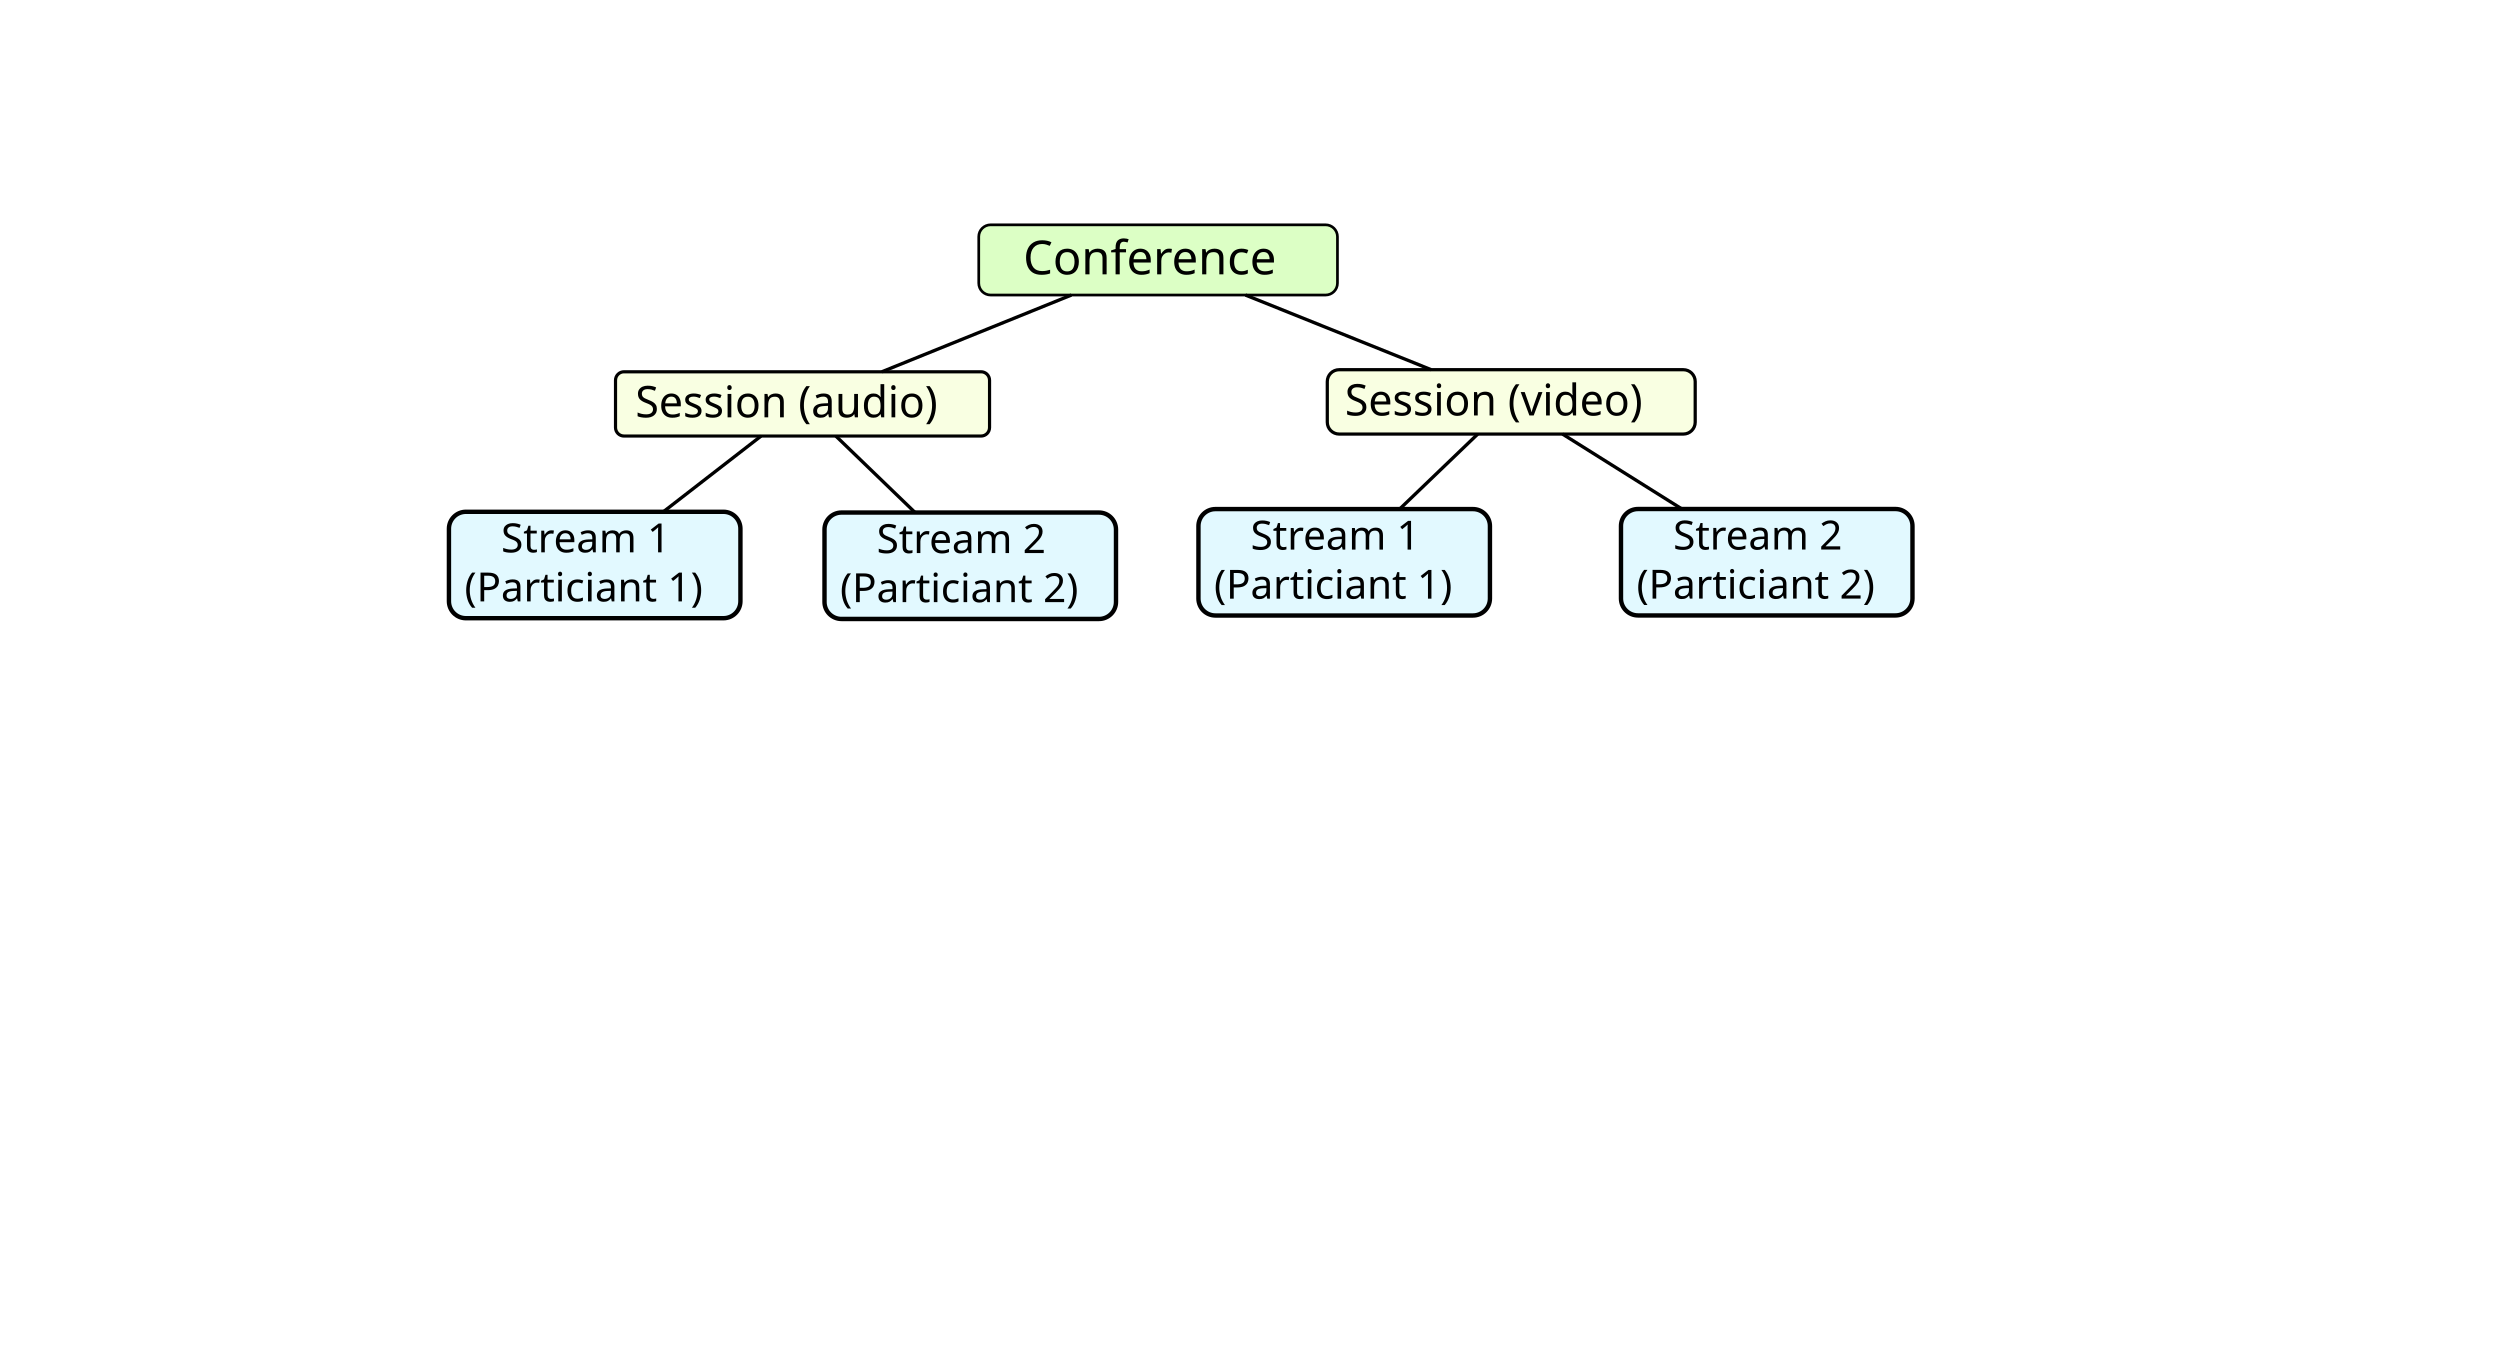
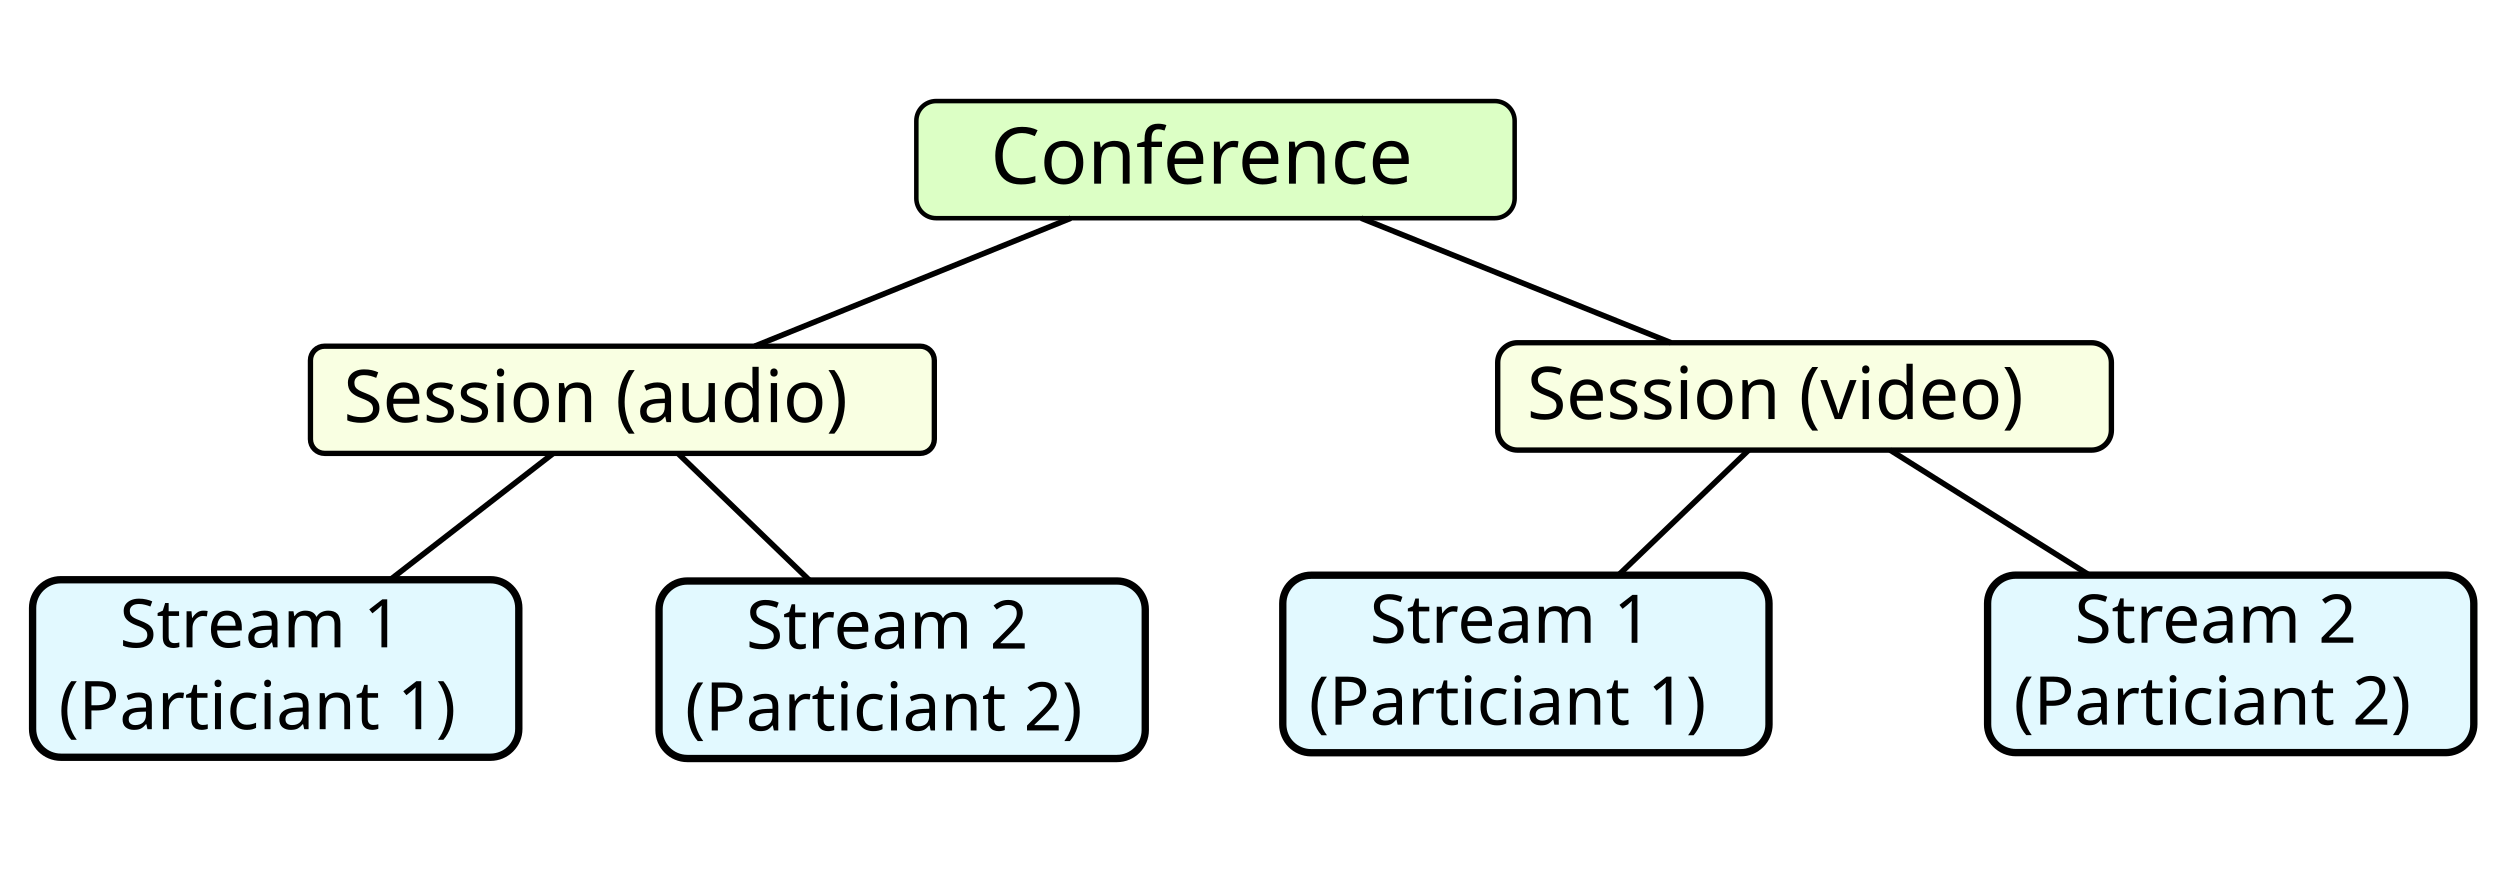
- <svg xmlns="http://www.w3.org/2000/svg" width="744.094" height="400.36" id="svg6256" version="1.1">
+ <svg xmlns="http://www.w3.org/2000/svg" width="446.094" height="156.36" id="svg6256" version="1.1">
  <defs id="defs6258" />
-   <g id="layer1" transform="translate(0,-652.0022)">
-     <rect style="fill:#ccffaa;fill-opacity:0.682;stroke:#000000;stroke-width:0.808;stroke-miterlimit:4;stroke-opacity:1;stroke-dasharray:none" id="rect6283" width="106.763" height="20.9" x="291.313" y="718.916" ry="3.536" />
-     <text xml:space="preserve" style="font-size:14px;font-style:normal;font-weight:normal;line-height:125%;letter-spacing:0px;word-spacing:0px;fill:#000000;fill-opacity:1;stroke:none;font-family:Sans" x="304.541" y="733.659" id="text6285">
-       <tspan id="tspan6287" x="304.541" y="733.659">Conference</tspan>
+   <g id="layer1" transform="translate(0,-896.0025)">
+     <rect style="fill:#ccffaa;fill-opacity:0.682;stroke:#000000;stroke-width:0.808;stroke-miterlimit:4;stroke-opacity:1;stroke-dasharray:none" id="rect6283" width="106.763" height="20.9" x="163.508" y="914.035" ry="3.536" />
+     <text xml:space="preserve" style="font-size:14px;font-style:normal;font-weight:normal;line-height:125%;letter-spacing:0px;word-spacing:0px;fill:#000000;fill-opacity:1;stroke:none;font-family:Sans" x="176.736" y="928.778" id="text6285">
+       <tspan id="tspan6287" x="176.736" y="928.778">Conference</tspan>
    </text>
-     <rect style="fill:#f6ffd5;fill-opacity:0.682;stroke:#000000;stroke-width:0.949;stroke-miterlimit:4;stroke-opacity:1;stroke-dasharray:none" id="rect6298" width="111.325" height="19.128" x="183.201" y="762.656" ry="2.525" rx="2.525" />
-     <text xml:space="preserve" style="font-size:13.85px;font-style:normal;font-weight:normal;line-height:125%;letter-spacing:0px;word-spacing:0px;fill:#000000;fill-opacity:1;stroke:none;font-family:Sans" x="191.174" y="767.88" id="text6300" transform="scale(0.989272,1.010844)">
-       <tspan id="tspan6302" x="191.174" y="767.88" style="font-size:12.861px">Session (audio)</tspan>
+     <rect style="fill:#f6ffd5;fill-opacity:0.682;stroke:#000000;stroke-width:0.949;stroke-miterlimit:4;stroke-opacity:1;stroke-dasharray:none" id="rect6298" width="111.325" height="19.128" x="55.396" y="957.775" ry="2.525" rx="2.525" />
+     <text xml:space="preserve" style="font-size:13.85px;font-style:normal;font-weight:normal;line-height:125%;letter-spacing:0px;word-spacing:0px;fill:#000000;fill-opacity:1;stroke:none;font-family:Sans" x="61.983" y="960.906" id="text6300" transform="scale(0.989272,1.010844)">
+       <tspan id="tspan6302" x="61.983" y="960.906" style="font-size:12.861px">Session (audio)</tspan>
    </text>
-     <rect style="fill:#f6ffd5;fill-opacity:0.682;stroke:#000000;stroke-width:0.961;stroke-miterlimit:4;stroke-opacity:1;stroke-dasharray:none" id="rect6304" width="109.505" height="19.157" x="395.051" y="762.04" ry="3.536" />
-     <text xml:space="preserve" style="font-size:13.85px;font-style:normal;font-weight:normal;line-height:125%;letter-spacing:0px;word-spacing:0px;fill:#000000;fill-opacity:1;stroke:none;font-family:Sans" x="404.643" y="767.341" id="text6300-1" transform="scale(0.989272,1.010844)">
-       <tspan id="tspan6302-7" x="404.643" y="767.341" style="font-size:12.861px">Session (video)</tspan>
+     <rect style="fill:#f6ffd5;fill-opacity:0.682;stroke:#000000;stroke-width:0.961;stroke-miterlimit:4;stroke-opacity:1;stroke-dasharray:none" id="rect6304" width="109.505" height="19.157" x="267.246" y="957.16" ry="3.536" />
+     <text xml:space="preserve" style="font-size:13.85px;font-style:normal;font-weight:normal;line-height:125%;letter-spacing:0px;word-spacing:0px;fill:#000000;fill-opacity:1;stroke:none;font-family:Sans" x="275.452" y="960.366" id="text6300-1" transform="scale(0.989272,1.010844)">
+       <tspan id="tspan6302-7" x="275.452" y="960.366" style="font-size:12.861px">Session (video)</tspan>
    </text>
-     <rect style="fill:#d5f6ff;fill-opacity:0.682;stroke:#000000;stroke-width:1.311;stroke-miterlimit:4;stroke-opacity:1;stroke-dasharray:none" id="rect6327" width="86.76" height="31.675" x="133.619" y="804.329" ry="5.051" rx="5.051" />
-     <text xml:space="preserve" style="font-size:14px;font-style:normal;font-weight:normal;line-height:125%;letter-spacing:0px;word-spacing:0px;fill:#000000;fill-opacity:1;stroke:none;font-family:Sans" x="149.157" y="816.393" id="text6329">
-       <tspan id="tspan6331" x="149.157" y="816.393" style="font-size:12px">Stream 1</tspan>
+     <rect style="fill:#d5f6ff;fill-opacity:0.682;stroke:#000000;stroke-width:1.311;stroke-miterlimit:4;stroke-opacity:1;stroke-dasharray:none" id="rect6327" width="86.76" height="31.675" x="5.814" y="999.448" ry="5.051" rx="5.051" />
+     <text xml:space="preserve" style="font-size:14px;font-style:normal;font-weight:normal;line-height:125%;letter-spacing:0px;word-spacing:0px;fill:#000000;fill-opacity:1;stroke:none;font-family:Sans" x="21.353" y="1011.512" id="text6329">
+       <tspan id="tspan6331" x="21.353" y="1011.512" style="font-size:12px">Stream 1</tspan>
    </text>
-     <text xml:space="preserve" style="font-size:14px;font-style:normal;font-weight:normal;line-height:125%;letter-spacing:0px;word-spacing:0px;fill:#000000;fill-opacity:1;stroke:none;font-family:Sans" x="138.269" y="830.999" id="text6333">
-       <tspan id="tspan6335" x="138.269" y="830.999" style="font-size:12px">(Particiant 1)</tspan>
+     <text xml:space="preserve" style="font-size:14px;font-style:normal;font-weight:normal;line-height:125%;letter-spacing:0px;word-spacing:0px;fill:#000000;fill-opacity:1;stroke:none;font-family:Sans" x="10.464" y="1026.119" id="text6333">
+       <tspan id="tspan6335" x="10.464" y="1026.119" style="font-size:12px">(Particiant 1)</tspan>
    </text>
-     <rect style="fill:#d5f6ff;fill-opacity:0.682;stroke:#000000;stroke-width:1.311;stroke-miterlimit:4;stroke-opacity:1;stroke-dasharray:none" id="rect6327-4" width="86.76" height="31.675" x="245.402" y="804.555" ry="5.051" rx="5.051" />
-     <text xml:space="preserve" style="font-size:14px;font-style:normal;font-weight:normal;line-height:125%;letter-spacing:0px;word-spacing:0px;fill:#000000;fill-opacity:1;stroke:none;font-family:Sans" x="260.94" y="816.619" id="text6329-6">
-       <tspan id="tspan6331-6" x="260.94" y="816.619" style="font-size:12px">Stream 2</tspan>
+     <rect style="fill:#d5f6ff;fill-opacity:0.682;stroke:#000000;stroke-width:1.311;stroke-miterlimit:4;stroke-opacity:1;stroke-dasharray:none" id="rect6327-4" width="86.76" height="31.675" x="117.597" y="999.674" ry="5.051" rx="5.051" />
+     <text xml:space="preserve" style="font-size:14px;font-style:normal;font-weight:normal;line-height:125%;letter-spacing:0px;word-spacing:0px;fill:#000000;fill-opacity:1;stroke:none;font-family:Sans" x="133.136" y="1011.738" id="text6329-6">
+       <tspan id="tspan6331-6" x="133.136" y="1011.738" style="font-size:12px">Stream 2</tspan>
    </text>
-     <text xml:space="preserve" style="font-size:14px;font-style:normal;font-weight:normal;line-height:125%;letter-spacing:0px;word-spacing:0px;fill:#000000;fill-opacity:1;stroke:none;font-family:Sans" x="250.052" y="831.225" id="text6333-0">
-       <tspan id="tspan6335-2" x="250.052" y="831.225" style="font-size:12px">(Particiant 2)</tspan>
+     <text xml:space="preserve" style="font-size:14px;font-style:normal;font-weight:normal;line-height:125%;letter-spacing:0px;word-spacing:0px;fill:#000000;fill-opacity:1;stroke:none;font-family:Sans" x="122.247" y="1026.345" id="text6333-0">
+       <tspan id="tspan6335-2" x="122.247" y="1026.345" style="font-size:12px">(Particiant 2)</tspan>
    </text>
-     <rect style="fill:#d5f6ff;fill-opacity:0.682;stroke:#000000;stroke-width:1.311;stroke-miterlimit:4;stroke-opacity:1;stroke-dasharray:none" id="rect6327-4-5" width="86.76" height="31.675" x="356.701" y="803.524" ry="5.051" rx="5.051" />
-     <text xml:space="preserve" style="font-size:14px;font-style:normal;font-weight:normal;line-height:125%;letter-spacing:0px;word-spacing:0px;fill:#000000;fill-opacity:1;stroke:none;font-family:Sans" x="372.24" y="815.588" id="text6329-6-8">
-       <tspan id="tspan6331-6-9" x="372.24" y="815.588" style="font-size:12px">Stream 1</tspan>
+     <rect style="fill:#d5f6ff;fill-opacity:0.682;stroke:#000000;stroke-width:1.311;stroke-miterlimit:4;stroke-opacity:1;stroke-dasharray:none" id="rect6327-4-5" width="86.76" height="31.675" x="228.897" y="998.644" ry="5.051" rx="5.051" />
+     <text xml:space="preserve" style="font-size:14px;font-style:normal;font-weight:normal;line-height:125%;letter-spacing:0px;word-spacing:0px;fill:#000000;fill-opacity:1;stroke:none;font-family:Sans" x="244.435" y="1010.708" id="text6329-6-8">
+       <tspan id="tspan6331-6-9" x="244.435" y="1010.708" style="font-size:12px">Stream 1</tspan>
    </text>
-     <text xml:space="preserve" style="font-size:14px;font-style:normal;font-weight:normal;line-height:125%;letter-spacing:0px;word-spacing:0px;fill:#000000;fill-opacity:1;stroke:none;font-family:Sans" x="361.351" y="830.195" id="text6333-0-5">
-       <tspan id="tspan6335-2-0" x="361.351" y="830.195" style="font-size:12px">(Particiant 1)</tspan>
+     <text xml:space="preserve" style="font-size:14px;font-style:normal;font-weight:normal;line-height:125%;letter-spacing:0px;word-spacing:0px;fill:#000000;fill-opacity:1;stroke:none;font-family:Sans" x="233.547" y="1025.314" id="text6333-0-5">
+       <tspan id="tspan6335-2-0" x="233.547" y="1025.314" style="font-size:12px">(Particiant 1)</tspan>
    </text>
-     <rect style="fill:#d5f6ff;fill-opacity:0.682;stroke:#000000;stroke-width:1.311;stroke-miterlimit:4;stroke-opacity:1;stroke-dasharray:none" id="rect6327-4-6" width="86.76" height="31.675" x="482.465" y="803.504" ry="5.051" rx="5.051" />
-     <text xml:space="preserve" style="font-size:14px;font-style:normal;font-weight:normal;line-height:125%;letter-spacing:0px;word-spacing:0px;fill:#000000;fill-opacity:1;stroke:none;font-family:Sans" x="498.004" y="815.568" id="text6329-6-0">
-       <tspan id="tspan6331-6-8" x="498.004" y="815.568" style="font-size:12px">Stream 2</tspan>
+     <rect style="fill:#d5f6ff;fill-opacity:0.682;stroke:#000000;stroke-width:1.311;stroke-miterlimit:4;stroke-opacity:1;stroke-dasharray:none" id="rect6327-4-6" width="86.76" height="31.675" x="354.661" y="998.624" ry="5.051" rx="5.051" />
+     <text xml:space="preserve" style="font-size:14px;font-style:normal;font-weight:normal;line-height:125%;letter-spacing:0px;word-spacing:0px;fill:#000000;fill-opacity:1;stroke:none;font-family:Sans" x="370.199" y="1010.687" id="text6329-6-0">
+       <tspan id="tspan6331-6-8" x="370.199" y="1010.687" style="font-size:12px">Stream 2</tspan>
    </text>
-     <text xml:space="preserve" style="font-size:14px;font-style:normal;font-weight:normal;line-height:125%;letter-spacing:0px;word-spacing:0px;fill:#000000;fill-opacity:1;stroke:none;font-family:Sans" x="487.115" y="830.175" id="text6333-0-3">
-       <tspan id="tspan6335-2-7" x="487.115" y="830.175" style="font-size:12px">(Particiant 2)</tspan>
+     <text xml:space="preserve" style="font-size:14px;font-style:normal;font-weight:normal;line-height:125%;letter-spacing:0px;word-spacing:0px;fill:#000000;fill-opacity:1;stroke:none;font-family:Sans" x="359.311" y="1025.294" id="text6333-0-3">
+       <tspan id="tspan6335-2-7" x="359.311" y="1025.294" style="font-size:12px">(Particiant 2)</tspan>
    </text>
-     <path style="fill:none;stroke:#000000;stroke-width:1px;stroke-linecap:butt;stroke-linejoin:miter;stroke-opacity:1" d="m 226.523,781.783 -29.089,22.545" id="path6412" />
-     <path style="fill:none;stroke:#000000;stroke-width:1px;stroke-linecap:butt;stroke-linejoin:miter;stroke-opacity:1" d="m 248.774,781.783 23.597,22.772" id="path6414" />
-     <path style="fill:none;stroke:#000000;stroke-width:1px;stroke-linecap:butt;stroke-linejoin:miter;stroke-opacity:1" d="m 439.828,781.197 -23.253,22.327" id="path6416" />
-     <path style="fill:none;stroke:#000000;stroke-width:1px;stroke-linecap:butt;stroke-linejoin:miter;stroke-opacity:1" d="m 465.065,781.197 35.544,22.307" id="path6418" />
-     <path style="fill:none;stroke:#000000;stroke-width:1px;stroke-linecap:butt;stroke-linejoin:miter;stroke-opacity:1" d="m 449.803,771.619 0,0" id="path6420" />
-     <path style="fill:none;stroke:#000000;stroke-width:1px;stroke-linecap:butt;stroke-linejoin:miter;stroke-opacity:1" d="M 370.69,87.814 425.976,110.038" id="path6422" transform="translate(0,652.0022)" />
-     <path style="fill:none;stroke:#000000;stroke-width:1px;stroke-linecap:butt;stroke-linejoin:miter;stroke-opacity:1" d="M 318.887,87.814 262.482,110.653" id="path6424" transform="translate(0,652.0022)" />
+     <path style="fill:none;stroke:#000000;stroke-width:1px;stroke-linecap:butt;stroke-linejoin:miter;stroke-opacity:1" d="M 98.718,976.903 69.629,999.448" id="path6412" />
+     <path style="fill:none;stroke:#000000;stroke-width:1px;stroke-linecap:butt;stroke-linejoin:miter;stroke-opacity:1" d="m 120.969,976.903 23.597,22.772" id="path6414" />
+     <path style="fill:none;stroke:#000000;stroke-width:1px;stroke-linecap:butt;stroke-linejoin:miter;stroke-opacity:1" d="M 312.023,976.316 288.771,998.644" id="path6416" />
+     <path style="fill:none;stroke:#000000;stroke-width:1px;stroke-linecap:butt;stroke-linejoin:miter;stroke-opacity:1" d="m 337.261,976.316 35.544,22.307" id="path6418" />
+     <path style="fill:none;stroke:#000000;stroke-width:1px;stroke-linecap:butt;stroke-linejoin:miter;stroke-opacity:1" d="m 321.999,966.738 0,0" id="path6420" />
+     <path style="fill:none;stroke:#000000;stroke-width:1px;stroke-linecap:butt;stroke-linejoin:miter;stroke-opacity:1" d="m 242.885,934.935 55.286,22.224" id="path6422" />
+     <path style="fill:none;stroke:#000000;stroke-width:1px;stroke-linecap:butt;stroke-linejoin:miter;stroke-opacity:1" d="m 191.082,934.935 -56.405,22.84" id="path6424" />
  </g>
</svg>
